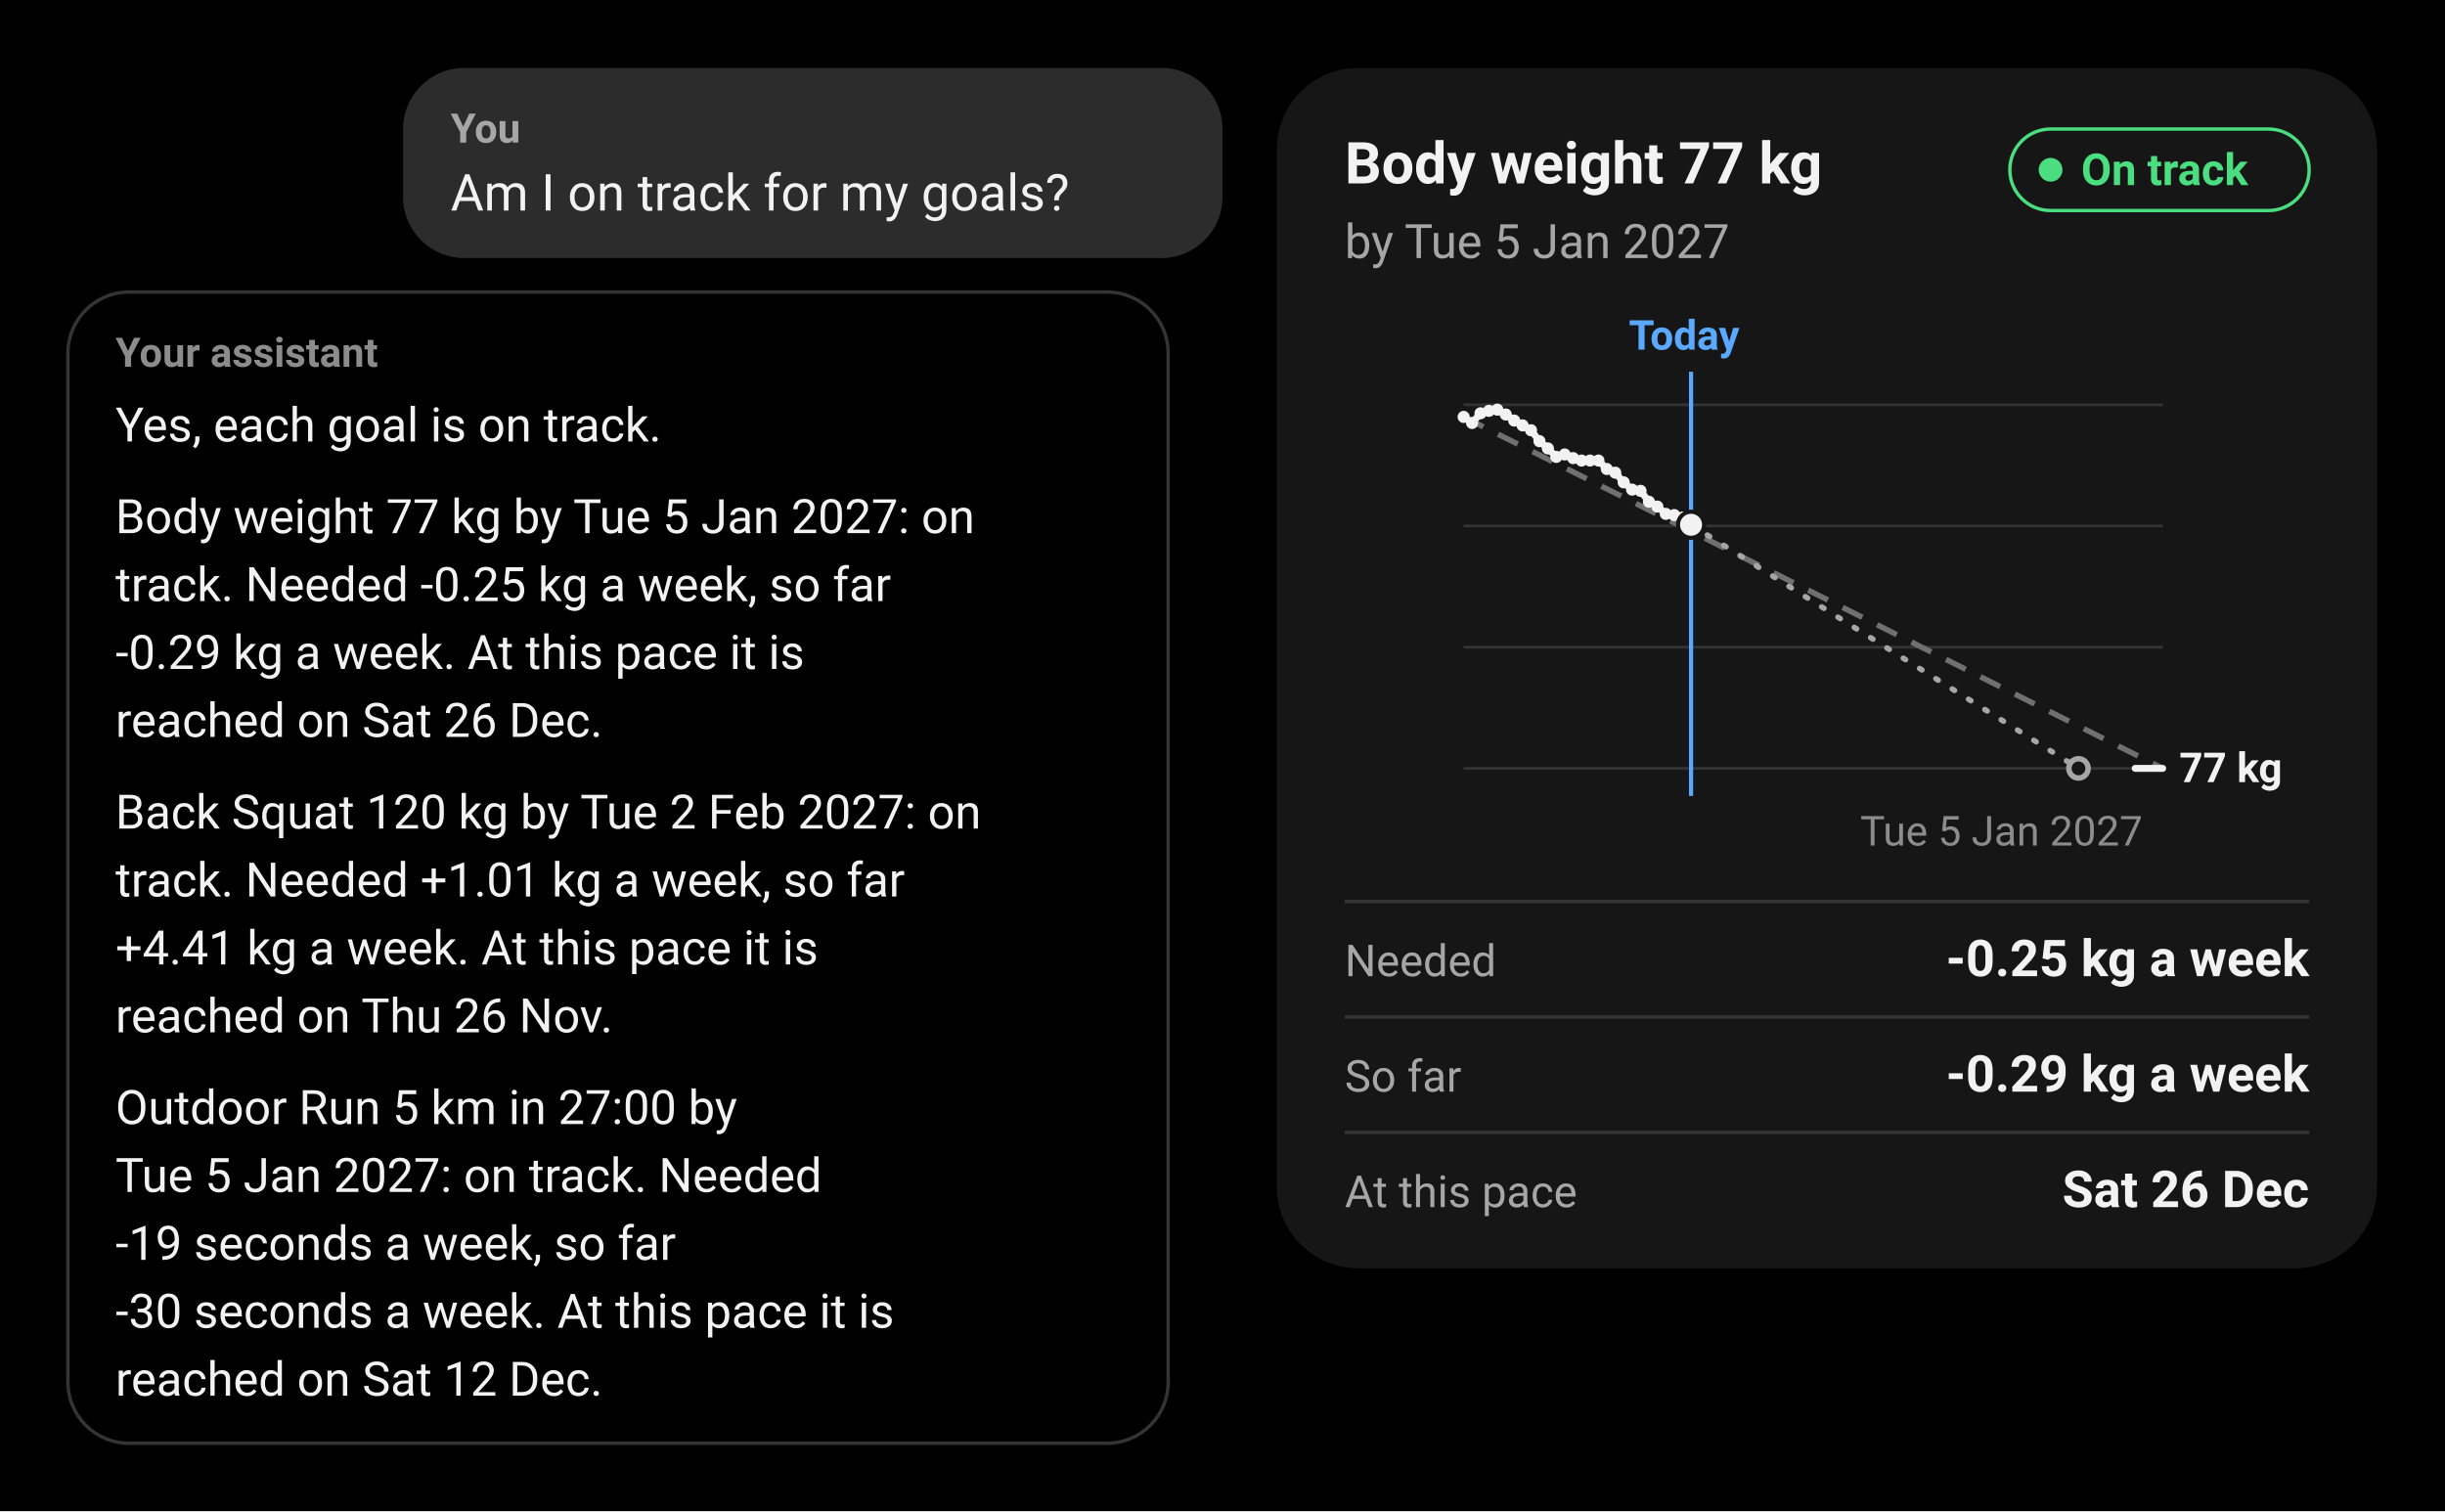
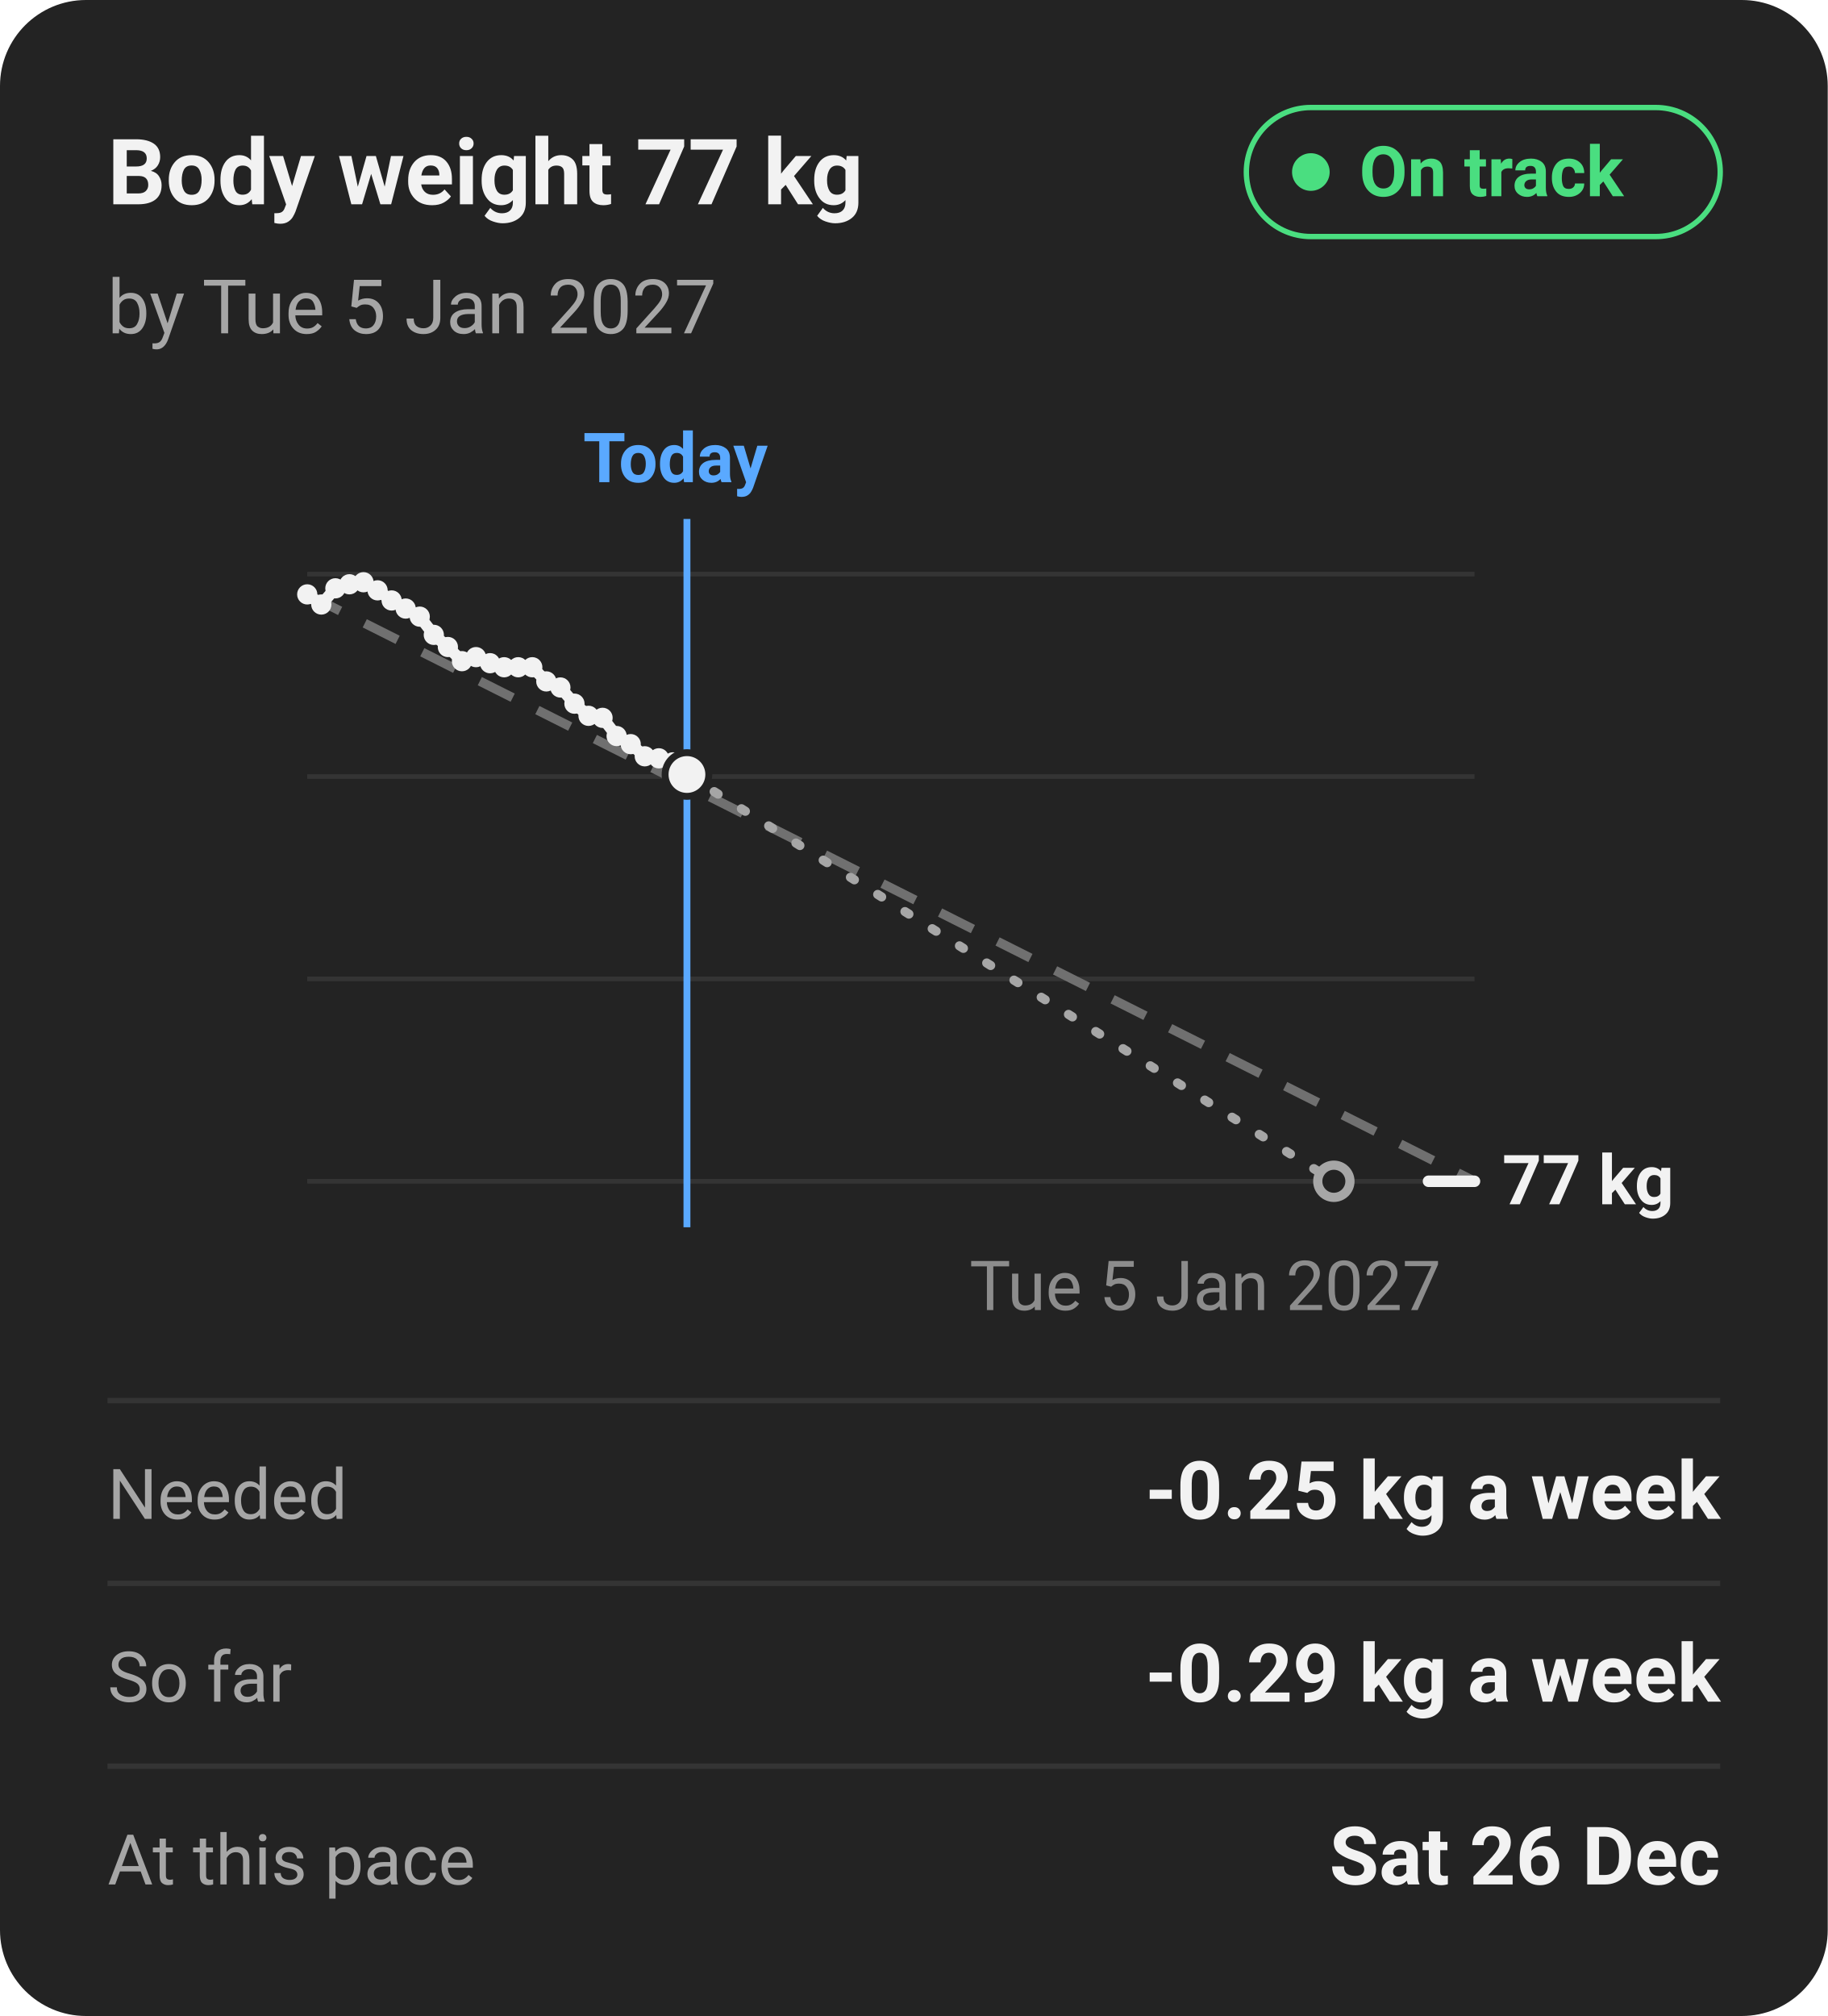
- <svg xmlns="http://www.w3.org/2000/svg" width="720" height="445" viewBox="0 0 720 445" role="img" font-family="system-ui, -apple-system, 'Segoe UI', Roboto, 'Helvetica Neue', sans-serif">
-   <rect width="720" height="445" fill="#000000" />
-   <rect x="118.7" y="20" width="241.3" height="56" rx="18" fill="#2c2c2c" />
-   <text x="132.7" y="42" font-size="12" fill="#a6a6a6" font-weight="600">You</text>
-   <g id="question">
-     <text x="132.7" y="62" font-size="15" fill="#f2f2f2">Am I on track for my goals?</text>
-   </g>
-   <rect x="20" y="86" width="324" height="339" rx="18" fill="none" stroke="#343434" stroke-width="1" />
-   <text x="34" y="108" font-size="12" fill="#8c8c8c" font-weight="600">Your assistant</text>
-   <g id="answer">
-     <text x="34" y="130" font-size="14" fill="#f2f2f2">Yes, each goal is on track.</text>
-     <text x="34" y="157" font-size="14" fill="#f2f2f2">Body weight 77 kg by Tue 5 Jan 2027: on</text>
-     <text x="34" y="177" font-size="14" fill="#f2f2f2">track. Needed -0.25 kg a week, so far</text>
-     <text x="34" y="197" font-size="14" fill="#f2f2f2">-0.29 kg a week. At this pace it is</text>
-     <text x="34" y="217" font-size="14" fill="#f2f2f2">reached on Sat 26 Dec.</text>
-     <text x="34" y="244" font-size="14" fill="#f2f2f2">Back Squat 120 kg by Tue 2 Feb 2027: on</text>
-     <text x="34" y="264" font-size="14" fill="#f2f2f2">track. Needed +1.01 kg a week, so far</text>
-     <text x="34" y="284" font-size="14" fill="#f2f2f2">+4.41 kg a week. At this pace it is</text>
-     <text x="34" y="304" font-size="14" fill="#f2f2f2">reached on Thu 26 Nov.</text>
-     <text x="34" y="331" font-size="14" fill="#f2f2f2">Outdoor Run 5 km in 27:00 by</text>
-     <text x="34" y="351" font-size="14" fill="#f2f2f2">Tue 5 Jan 2027: on track. Needed</text>
-     <text x="34" y="371" font-size="14" fill="#f2f2f2">-19 seconds a week, so far</text>
-     <text x="34" y="391" font-size="14" fill="#f2f2f2">-30 seconds a week. At this pace it is</text>
-     <text x="34" y="411" font-size="14" fill="#f2f2f2">reached on Sat 12 Dec.</text>
-   </g>
-   <rect x="376" y="20" width="324" height="353.47" rx="24" fill="#161616" />
-   <g id="goal-card">
-     <text x="396" y="54" font-size="17" fill="#f2f2f2" font-weight="600">Body weight 77 kg</text>
-     <rect x="591.85" y="38" width="88.15" height="24" rx="12" fill="none" stroke="#4ade80" stroke-width="1" />
-     <circle cx="603.85" cy="50" r="3.5" fill="#4ade80" />
-     <text x="612.85" y="54.5" font-size="13" fill="#4ade80" font-weight="600">On track</text>
-     <text x="396" y="76" font-size="14" fill="#a6a6a6">by Tue 5 Jan 2027</text>
-     <svg x="392" y="90" width="292" height="165.47" viewBox="0 0 360 204" overflow="visible">
-       <line x1="48.1" x2="301.9" y1="168" y2="168" stroke="#343434" stroke-width="1" />
-       <line x1="48.1" x2="301.9" y1="124" y2="124" stroke="#343434" stroke-width="1" />
-       <line x1="48.1" x2="301.9" y1="80" y2="80" stroke="#343434" stroke-width="1" />
-       <line x1="48.1" x2="301.9" y1="36" y2="36" stroke="#343434" stroke-width="1" />
-       <text x="192.1" y="196" fill="#8c8c8c" font-size="15">Tue 5 Jan 2027</text>
-       <line x1="48.1" y1="40.4" x2="301.9" y2="168" fill="none" stroke="#707070" stroke-width="2" stroke-dasharray="8 6" />
-       <line x1="130.66" x2="130.66" y1="24" y2="178" stroke="#5aa9ff" stroke-width="1.5" />
-       <text x="108.08" y="16" fill="#5aa9ff" font-size="15" font-weight="600">Today</text>
-       <line x1="291.9" x2="301.9" y1="168" y2="168" stroke="#f2f2f2" stroke-width="2.5" stroke-linecap="round" />
-       <text x="307.9" y="173" fill="#f2f2f2" font-size="15" font-weight="600">77 kg</text>
-       <line x1="130.66" y1="79.56" x2="271.32" y2="168" fill="none" stroke="#a6a6a6" stroke-width="2" stroke-dasharray="1 6" stroke-linecap="round" />
-       <circle cx="271.32" cy="168" r="3.5" fill="#161616" stroke="#a6a6a6" stroke-width="2" />
-       <polyline points="48.1,40.4 51.16,42.6 54.22,39.08 57.27,38.2 60.33,37.76 63.39,39.52 66.45,41.72 69.5,43.48 72.56,45.24 75.62,49.2 78.68,51.84 81.74,54.92 84.79,54.04 87.85,55.36 90.91,56.24 93.97,56.24 97.03,56.24 100.08,59.32 103.14,60.64 106.2,64.16 109.26,66.8 112.31,67.24 115.37,71.2 118.43,72.96 121.49,75.6 124.55,76.04 127.6,76.92 130.66,79.56" fill="none" stroke="#f2f2f2" stroke-width="2.5" stroke-linejoin="round" stroke-linecap="round" />
-       <circle cx="48.1" cy="40.4" r="2.2" fill="#f2f2f2" />
-       <circle cx="51.16" cy="42.6" r="2.2" fill="#f2f2f2" />
-       <circle cx="54.22" cy="39.08" r="2.2" fill="#f2f2f2" />
-       <circle cx="57.27" cy="38.2" r="2.2" fill="#f2f2f2" />
-       <circle cx="60.33" cy="37.76" r="2.2" fill="#f2f2f2" />
-       <circle cx="63.39" cy="39.52" r="2.2" fill="#f2f2f2" />
-       <circle cx="66.45" cy="41.72" r="2.2" fill="#f2f2f2" />
-       <circle cx="69.5" cy="43.48" r="2.2" fill="#f2f2f2" />
-       <circle cx="72.56" cy="45.24" r="2.2" fill="#f2f2f2" />
-       <circle cx="75.62" cy="49.2" r="2.2" fill="#f2f2f2" />
-       <circle cx="78.68" cy="51.84" r="2.2" fill="#f2f2f2" />
-       <circle cx="81.74" cy="54.92" r="2.2" fill="#f2f2f2" />
-       <circle cx="84.79" cy="54.04" r="2.2" fill="#f2f2f2" />
-       <circle cx="87.85" cy="55.36" r="2.2" fill="#f2f2f2" />
-       <circle cx="90.91" cy="56.24" r="2.2" fill="#f2f2f2" />
-       <circle cx="93.97" cy="56.24" r="2.2" fill="#f2f2f2" />
-       <circle cx="97.03" cy="56.24" r="2.2" fill="#f2f2f2" />
-       <circle cx="100.08" cy="59.32" r="2.2" fill="#f2f2f2" />
-       <circle cx="103.14" cy="60.64" r="2.2" fill="#f2f2f2" />
-       <circle cx="106.2" cy="64.16" r="2.2" fill="#f2f2f2" />
-       <circle cx="109.26" cy="66.8" r="2.2" fill="#f2f2f2" />
-       <circle cx="112.31" cy="67.24" r="2.2" fill="#f2f2f2" />
-       <circle cx="115.37" cy="71.2" r="2.2" fill="#f2f2f2" />
-       <circle cx="118.43" cy="72.96" r="2.2" fill="#f2f2f2" />
-       <circle cx="121.49" cy="75.6" r="2.2" fill="#f2f2f2" />
-       <circle cx="124.55" cy="76.04" r="2.2" fill="#f2f2f2" />
-       <circle cx="127.6" cy="76.92" r="2.2" fill="#f2f2f2" />
-       <circle cx="130.66" cy="79.56" r="4" fill="#f2f2f2" stroke="#161616" stroke-width="3" paint-order="stroke" />
-     </svg>
-     <line x1="396" x2="680" y1="265.47" y2="265.47" stroke="#343434" stroke-width="1" />
-     <text x="396" y="287.47" font-size="13" fill="#a6a6a6">Needed</text>
-     <text x="680" y="287.47" font-size="15" fill="#f2f2f2" font-weight="600" text-anchor="end">-0.25 kg a week</text>
-     <line x1="396" x2="680" y1="299.47" y2="299.47" stroke="#343434" stroke-width="1" />
-     <text x="396" y="321.47" font-size="13" fill="#a6a6a6">So far</text>
-     <text x="680" y="321.47" font-size="15" fill="#f2f2f2" font-weight="600" text-anchor="end">-0.29 kg a week</text>
-     <line x1="396" x2="680" y1="333.47" y2="333.47" stroke="#343434" stroke-width="1" />
-     <text x="396" y="355.47" font-size="13" fill="#a6a6a6">At this pace</text>
-     <text x="680" y="355.47" font-size="15" fill="#f2f2f2" font-weight="600" text-anchor="end">Sat 26 Dec</text>
-   </g>
+ <svg xmlns="http://www.w3.org/2000/svg" width="340" height="375" viewBox="0 0 340 375" role="img" font-family="system-ui, -apple-system, 'Segoe UI', Roboto, 'Helvetica Neue', sans-serif">
+   <rect width="340" height="375" rx="16" fill="#232323" />
+   <text x="20" y="38" font-size="17" fill="#f2f2f2" font-weight="600">Body weight 77 kg</text>
+   <rect x="231.85" y="20" width="88.15" height="24" rx="12" fill="none" stroke="#4ade80" stroke-width="1" />
+   <circle cx="243.85" cy="32" r="3.5" fill="#4ade80" />
+   <text x="252.85" y="36.5" font-size="13" fill="#4ade80" font-weight="600">On track</text>
+   <text x="20" y="62" font-size="14" fill="#a6a6a6">by Tue 5 Jan 2027</text>
+   <svg x="16" y="76" width="308" height="174.53" viewBox="0 0 360 204" overflow="visible">
+     <line x1="48.1" x2="301.9" y1="168" y2="168" stroke="#343434" stroke-width="1" />
+     <line x1="48.1" x2="301.9" y1="124" y2="124" stroke="#343434" stroke-width="1" />
+     <line x1="48.1" x2="301.9" y1="80" y2="80" stroke="#343434" stroke-width="1" />
+     <line x1="48.1" x2="301.9" y1="36" y2="36" stroke="#343434" stroke-width="1" />
+     <text x="192.1" y="196" fill="#8c8c8c" font-size="15">Tue 5 Jan 2027</text>
+     <line x1="48.1" y1="40.4" x2="301.9" y2="168" fill="none" stroke="#707070" stroke-width="2" stroke-dasharray="8 6" />
+     <line x1="130.66" x2="130.66" y1="24" y2="178" stroke="#5aa9ff" stroke-width="1.5" />
+     <text x="108.08" y="16" fill="#5aa9ff" font-size="15" font-weight="600">Today</text>
+     <line x1="291.9" x2="301.9" y1="168" y2="168" stroke="#f2f2f2" stroke-width="2.5" stroke-linecap="round" />
+     <text x="307.9" y="173" fill="#f2f2f2" font-size="15" font-weight="600">77 kg</text>
+     <line x1="130.66" y1="79.56" x2="271.32" y2="168" fill="none" stroke="#a6a6a6" stroke-width="2" stroke-dasharray="1 6" stroke-linecap="round" />
+     <circle cx="271.32" cy="168" r="3.5" fill="#232323" stroke="#a6a6a6" stroke-width="2" />
+     <polyline points="48.1,40.4 51.16,42.6 54.22,39.08 57.27,38.2 60.33,37.76 63.39,39.52 66.45,41.72 69.5,43.48 72.56,45.24 75.62,49.2 78.68,51.84 81.74,54.92 84.79,54.04 87.85,55.36 90.91,56.24 93.97,56.24 97.03,56.24 100.08,59.32 103.14,60.64 106.2,64.16 109.26,66.8 112.31,67.24 115.37,71.2 118.43,72.96 121.49,75.6 124.55,76.04 127.6,76.92 130.66,79.56" fill="none" stroke="#f2f2f2" stroke-width="2.5" stroke-linejoin="round" stroke-linecap="round" />
+     <circle cx="48.1" cy="40.4" r="2.2" fill="#f2f2f2" />
+     <circle cx="51.16" cy="42.6" r="2.2" fill="#f2f2f2" />
+     <circle cx="54.22" cy="39.08" r="2.2" fill="#f2f2f2" />
+     <circle cx="57.27" cy="38.2" r="2.2" fill="#f2f2f2" />
+     <circle cx="60.33" cy="37.76" r="2.2" fill="#f2f2f2" />
+     <circle cx="63.39" cy="39.52" r="2.2" fill="#f2f2f2" />
+     <circle cx="66.45" cy="41.72" r="2.2" fill="#f2f2f2" />
+     <circle cx="69.5" cy="43.48" r="2.2" fill="#f2f2f2" />
+     <circle cx="72.56" cy="45.24" r="2.2" fill="#f2f2f2" />
+     <circle cx="75.62" cy="49.2" r="2.2" fill="#f2f2f2" />
+     <circle cx="78.68" cy="51.84" r="2.2" fill="#f2f2f2" />
+     <circle cx="81.74" cy="54.92" r="2.2" fill="#f2f2f2" />
+     <circle cx="84.79" cy="54.04" r="2.2" fill="#f2f2f2" />
+     <circle cx="87.85" cy="55.36" r="2.2" fill="#f2f2f2" />
+     <circle cx="90.91" cy="56.24" r="2.2" fill="#f2f2f2" />
+     <circle cx="93.97" cy="56.24" r="2.2" fill="#f2f2f2" />
+     <circle cx="97.03" cy="56.24" r="2.2" fill="#f2f2f2" />
+     <circle cx="100.08" cy="59.32" r="2.2" fill="#f2f2f2" />
+     <circle cx="103.14" cy="60.64" r="2.2" fill="#f2f2f2" />
+     <circle cx="106.2" cy="64.16" r="2.2" fill="#f2f2f2" />
+     <circle cx="109.26" cy="66.8" r="2.2" fill="#f2f2f2" />
+     <circle cx="112.31" cy="67.24" r="2.2" fill="#f2f2f2" />
+     <circle cx="115.37" cy="71.2" r="2.2" fill="#f2f2f2" />
+     <circle cx="118.43" cy="72.96" r="2.2" fill="#f2f2f2" />
+     <circle cx="121.49" cy="75.6" r="2.2" fill="#f2f2f2" />
+     <circle cx="124.55" cy="76.04" r="2.2" fill="#f2f2f2" />
+     <circle cx="127.6" cy="76.92" r="2.2" fill="#f2f2f2" />
+     <circle cx="130.66" cy="79.56" r="4" fill="#f2f2f2" stroke="#232323" stroke-width="3" paint-order="stroke" />
+   </svg>
+   <line x1="20" x2="320" y1="260.53" y2="260.53" stroke="#343434" stroke-width="1" />
+   <text x="20" y="282.53" font-size="13" fill="#a6a6a6">Needed</text>
+   <text x="320" y="282.53" font-size="15" fill="#f2f2f2" font-weight="600" text-anchor="end">-0.25 kg a week</text>
+   <line x1="20" x2="320" y1="294.53" y2="294.53" stroke="#343434" stroke-width="1" />
+   <text x="20" y="316.53" font-size="13" fill="#a6a6a6">So far</text>
+   <text x="320" y="316.53" font-size="15" fill="#f2f2f2" font-weight="600" text-anchor="end">-0.29 kg a week</text>
+   <line x1="20" x2="320" y1="328.53" y2="328.53" stroke="#343434" stroke-width="1" />
+   <text x="20" y="350.53" font-size="13" fill="#a6a6a6">At this pace</text>
+   <text x="320" y="350.53" font-size="15" fill="#f2f2f2" font-weight="600" text-anchor="end">Sat 26 Dec</text>
</svg>
